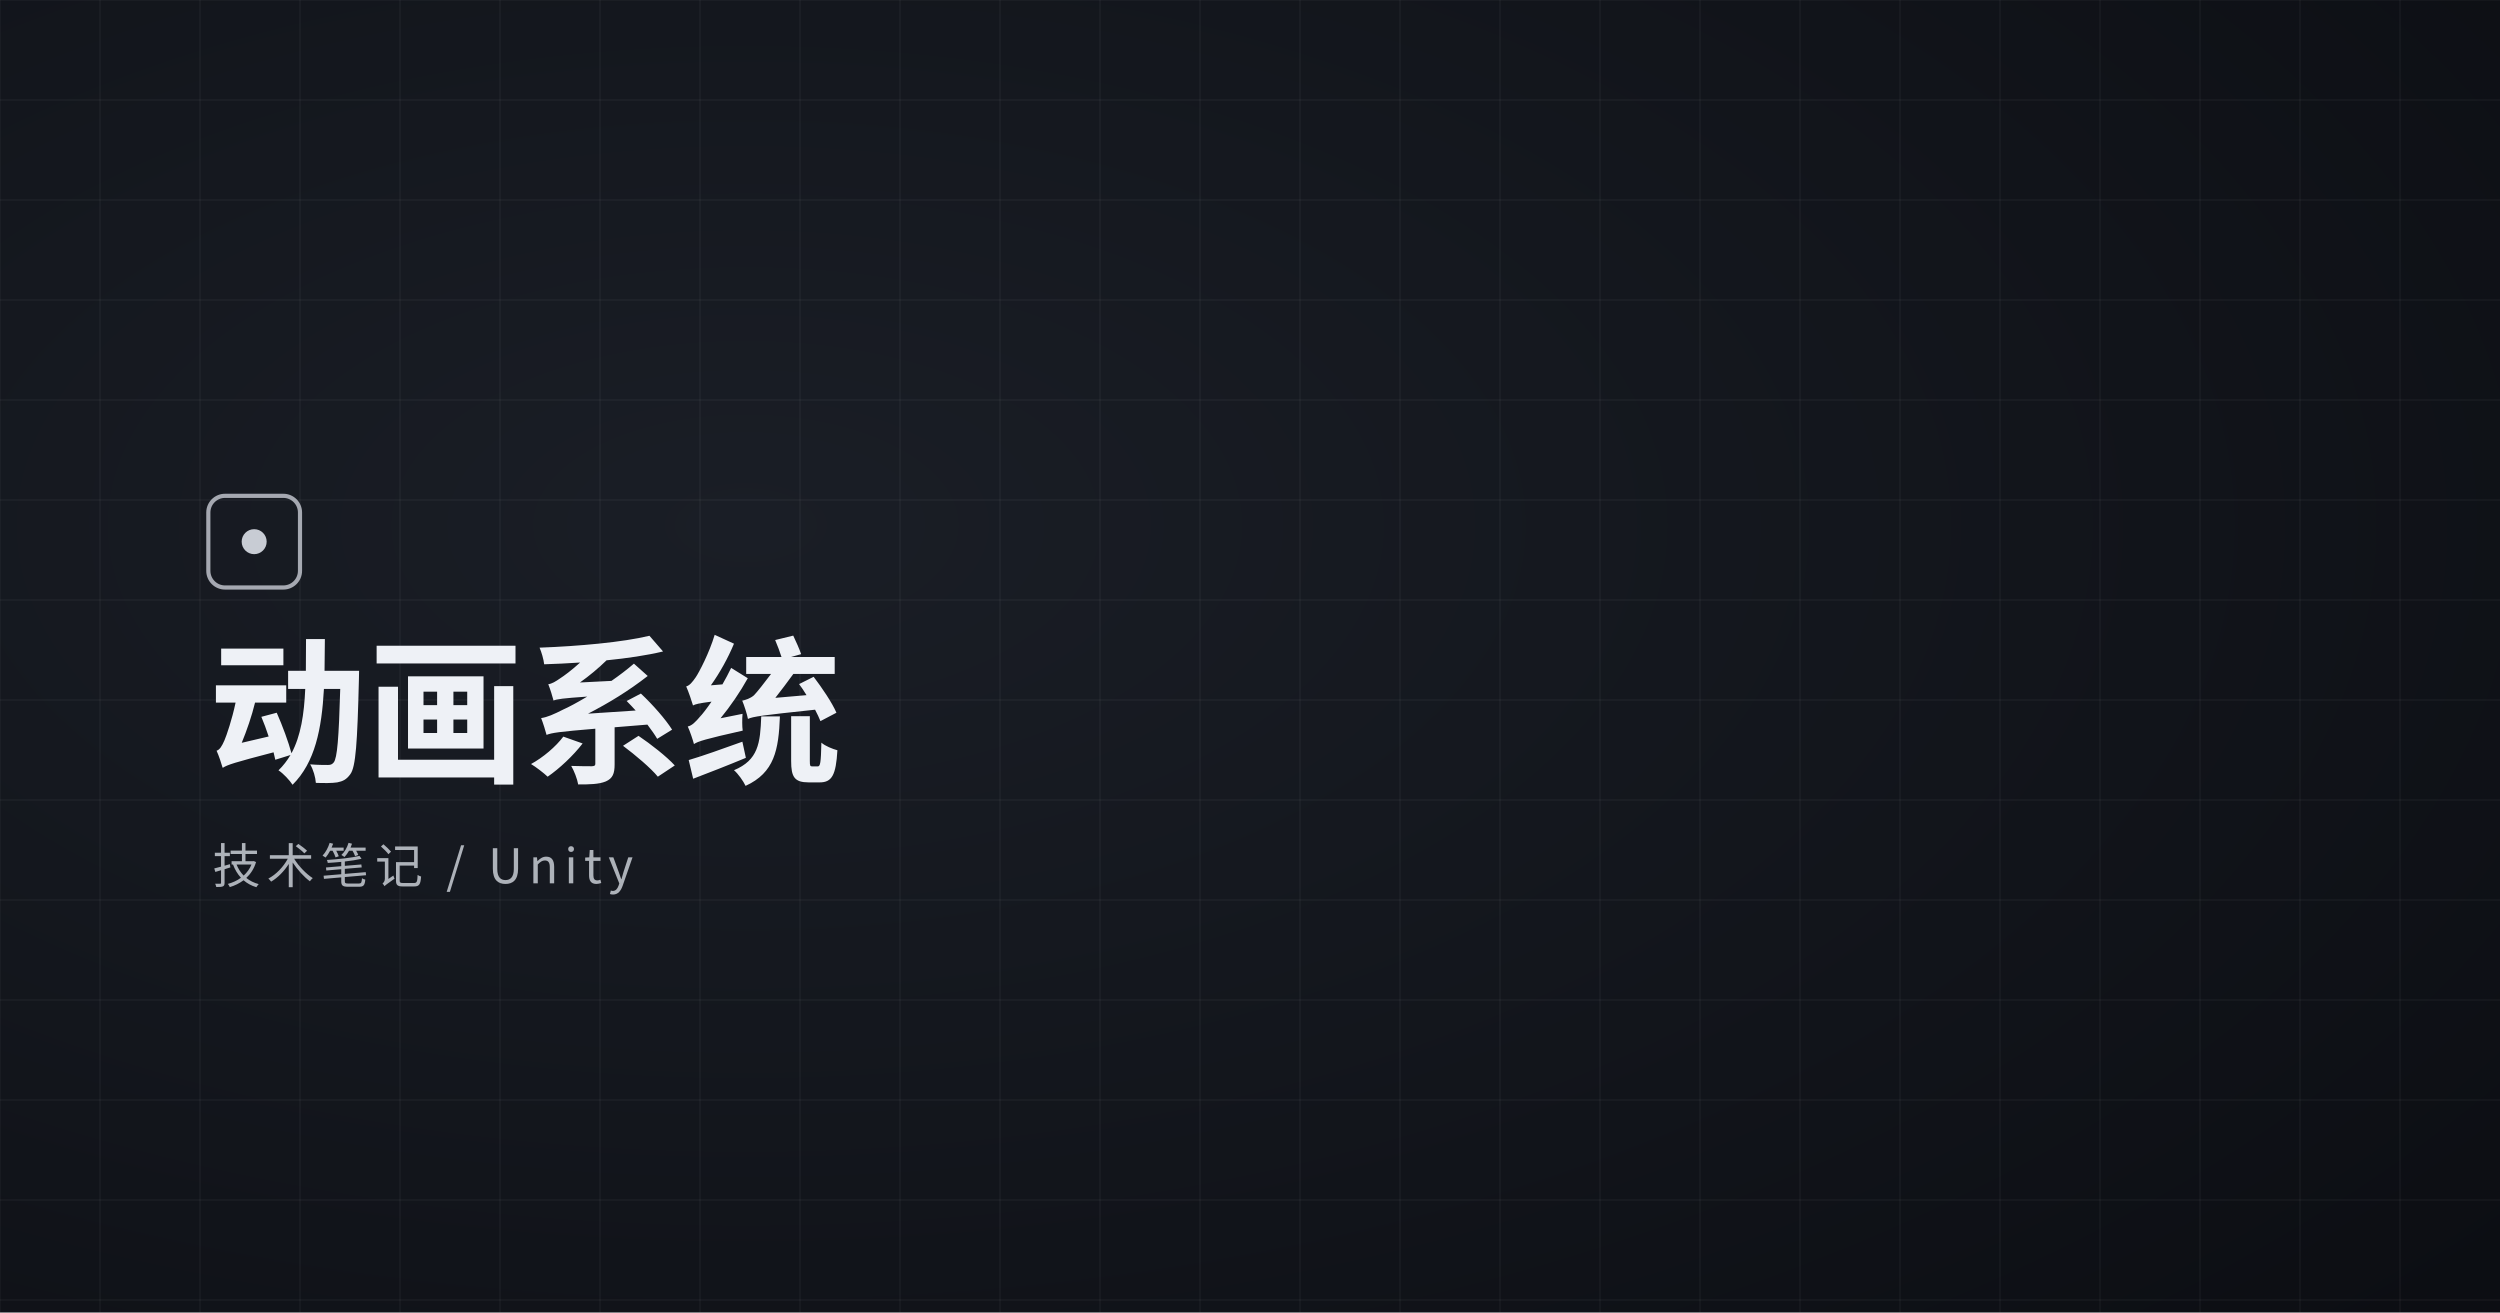
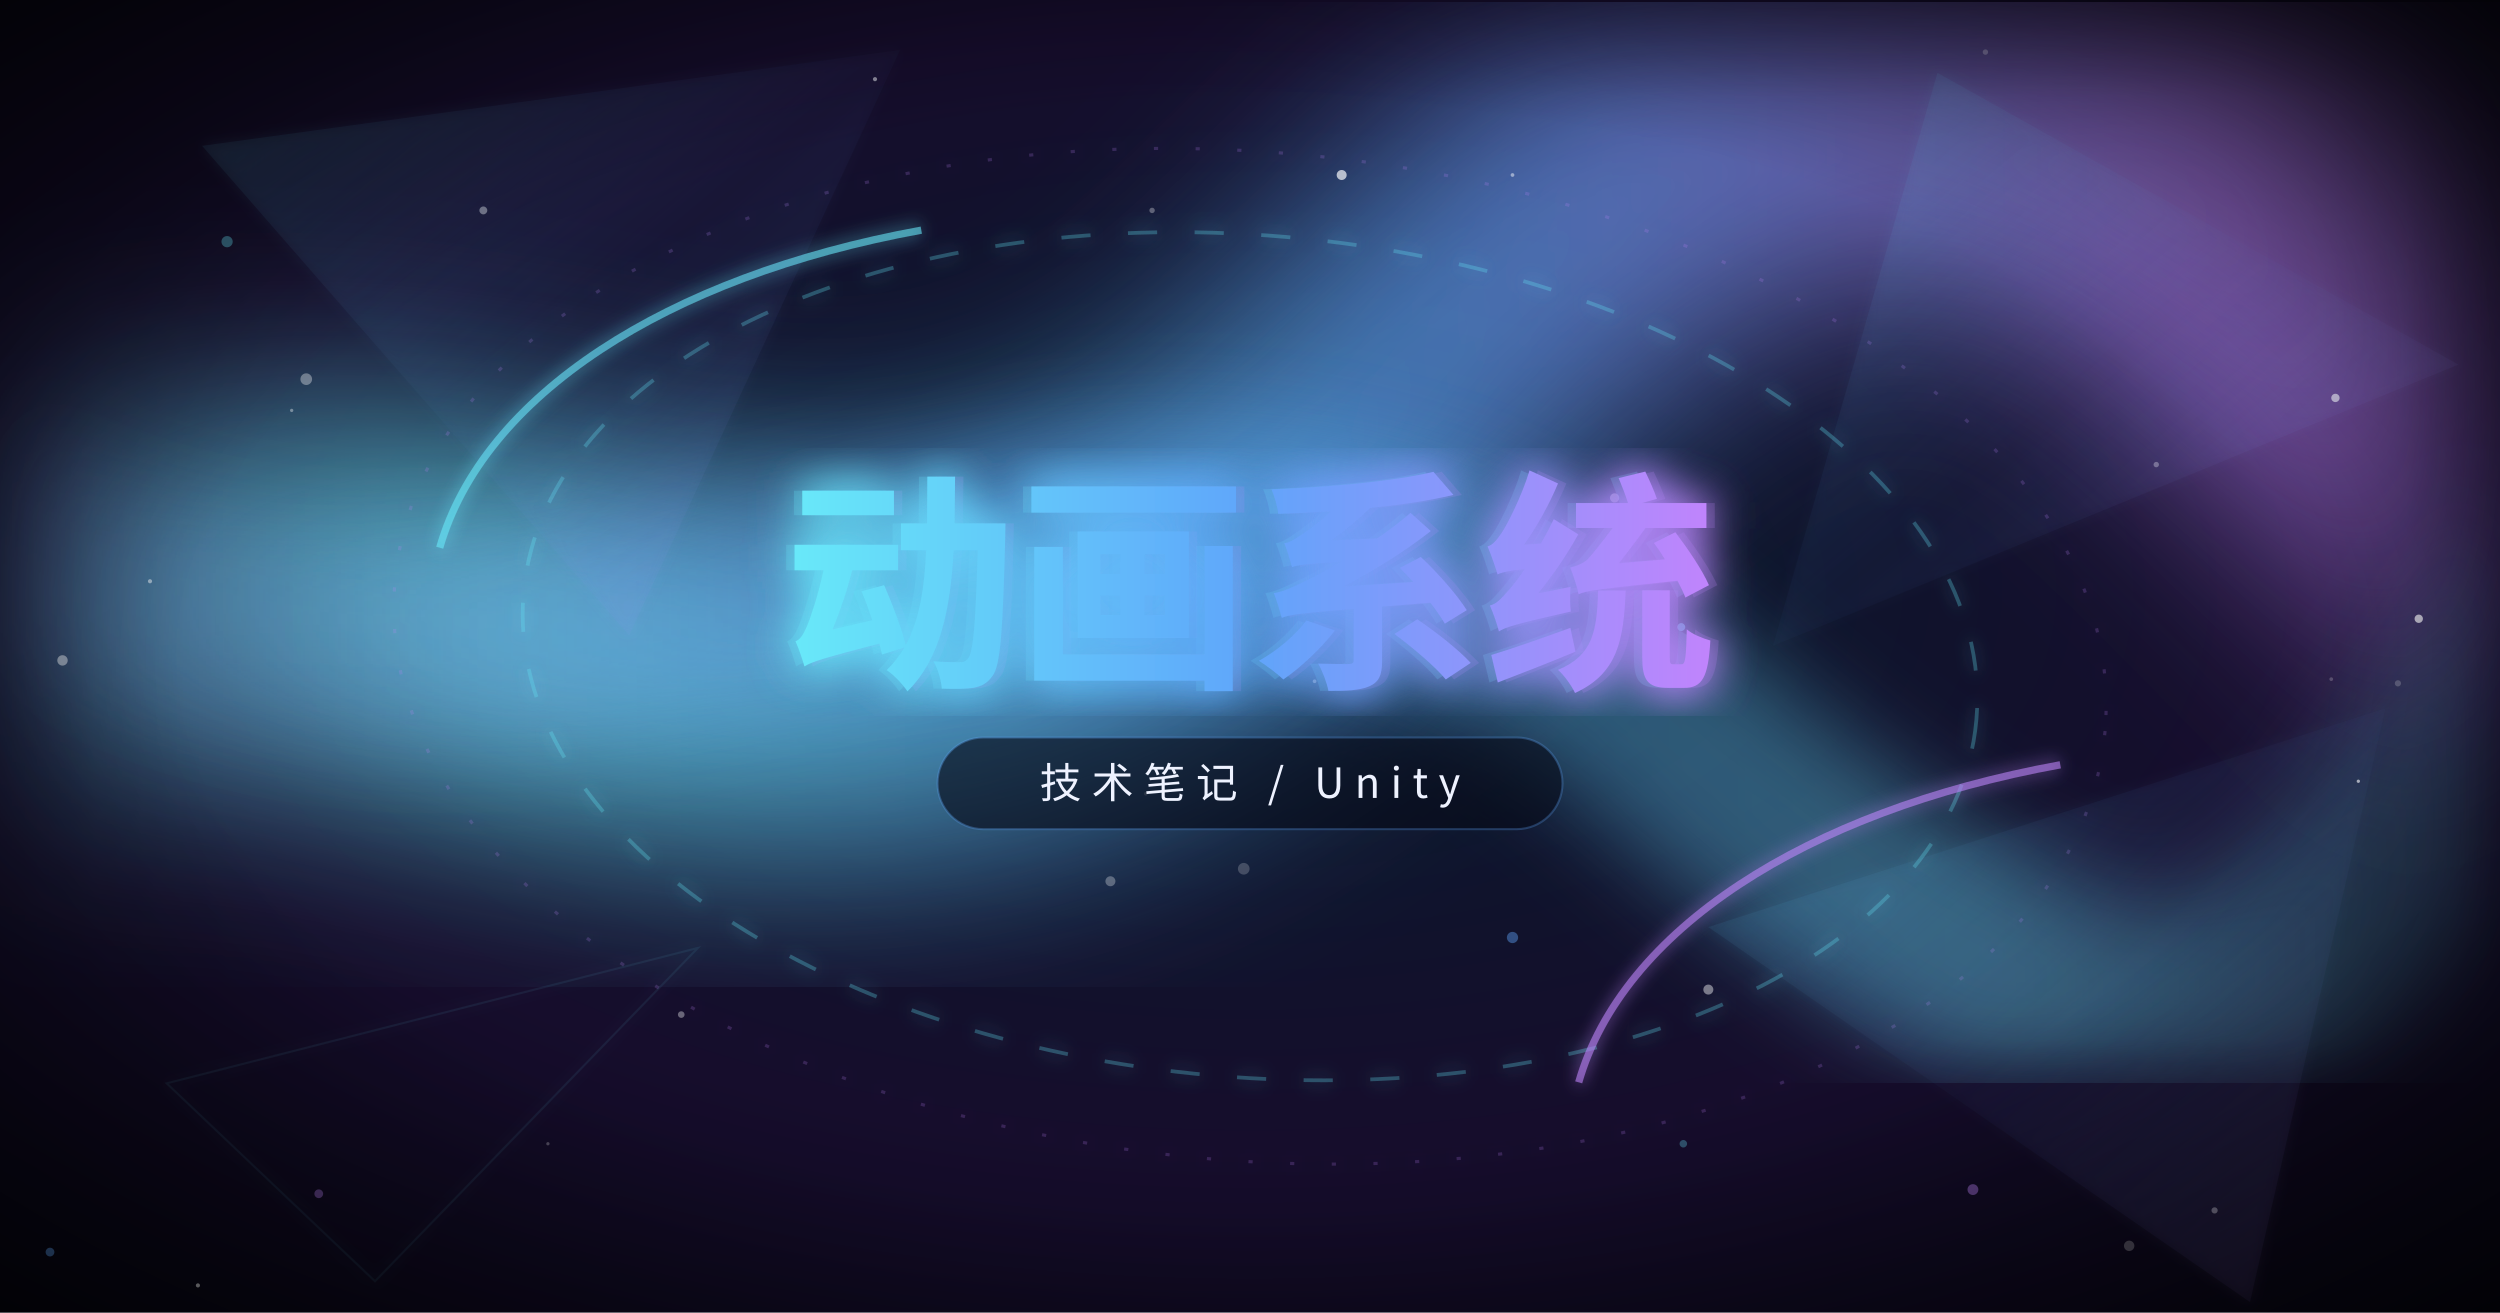
<svg xmlns="http://www.w3.org/2000/svg" width="1200" height="630" viewBox="0 0 1200 630">
  <defs>
-     <radialGradient id="bg" cx="0.3" cy="0.4" r="0.9">
-       <stop offset="0" stop-color="#1a1e26" />
-       <stop offset="1" stop-color="#0c0e13" />
+     <radialGradient id="bg" cx="50%" cy="45%" r="82%">
+       <stop stop-color="#071b2b" />
+       <stop offset=".52" stop-color="#160d2c" />
+       <stop offset="1" stop-color="#02030a" />
+     </radialGradient>
+     <linearGradient id="auroraA" x1="0" y1="0" x2="1" y2="0">
+       <stop stop-color="#67e8f9" stop-opacity="0" />
+       <stop offset=".25" stop-color="#67e8f9" stop-opacity=".82" />
+       <stop offset=".56" stop-color="#60a5fa" stop-opacity=".70" />
+       <stop offset=".82" stop-color="#c084fc" stop-opacity=".72" />
+       <stop offset="1" stop-color="#c084fc" stop-opacity="0" />
+     </linearGradient>
+     <linearGradient id="auroraB" x1="0" y1="0" x2="1" y2="0">
+       <stop stop-color="#c084fc" stop-opacity="0" />
+       <stop offset=".42" stop-color="#60a5fa" stop-opacity=".56" />
+       <stop offset=".75" stop-color="#67e8f9" stop-opacity=".58" />
+       <stop offset="1" stop-color="#67e8f9" stop-opacity="0" />
+     </linearGradient>
+     <linearGradient id="titleGradient" x1="0" y1="0" x2="1" y2="0">
+       <stop stop-color="#67e8f9" />
+       <stop offset=".5" stop-color="#60a5fa" />
+       <stop offset="1" stop-color="#c084fc" />
+     </linearGradient>
+     <linearGradient id="prismGradient" x1="0" y1="0" x2="1" y2="1">
+       <stop stop-color="#67e8f9" stop-opacity=".48" />
+       <stop offset=".5" stop-color="#60a5fa" stop-opacity=".10" />
+       <stop offset="1" stop-color="#c084fc" stop-opacity=".44" />
+     </linearGradient>
+     <linearGradient id="glassGradient" x1="0" y1="0" x2="1" y2="1">
+       <stop stop-color="#fff" stop-opacity=".13" />
+       <stop offset=".48" stop-color="#fff" stop-opacity=".035" />
+       <stop offset="1" stop-color="#60a5fa" stop-opacity=".12" />
+     </linearGradient>
+     <filter id="blur48">
+       <feGaussianBlur stdDeviation="48" />
+     </filter>
+     <filter id="blur22">
+       <feGaussianBlur stdDeviation="22" />
+     </filter>
+     <filter id="lineGlow">
+       <feGaussianBlur stdDeviation="4" result="b" />
+       <feMerge>
+         <feMergeNode in="b" />
+         <feMergeNode in="SourceGraphic" />
+       </feMerge>
+     </filter>
+     <filter id="softGlow">
+       <feGaussianBlur stdDeviation="3" result="b" />
+       <feMerge>
+         <feMergeNode in="b" />
+         <feMergeNode in="SourceGraphic" />
+       </feMerge>
+     </filter>
+     <filter id="titleGlow">
+       <feGaussianBlur stdDeviation="11" result="b1" />
+       <feGaussianBlur stdDeviation="3" result="b2" />
+       <feMerge>
+         <feMergeNode in="b1" />
+         <feMergeNode in="b2" />
+         <feMergeNode in="SourceGraphic" />
+       </feMerge>
+     </filter>
+     <radialGradient id="vignette" cx="50%" cy="50%" r="73%">
+       <stop offset=".58" stop-color="#000" stop-opacity="0" />
+       <stop offset="1" stop-color="#000" stop-opacity=".70" />
    </radialGradient>
  </defs>
  <rect width="1200" height="630" fill="url(#bg)" />
-   <line x1="0" y1="0" x2="0" y2="630" stroke="#c8ccd4" stroke-width="1" opacity="0.04" />
-   <line x1="48" y1="0" x2="48" y2="630" stroke="#c8ccd4" stroke-width="1" opacity="0.04" />
-   <line x1="96" y1="0" x2="96" y2="630" stroke="#c8ccd4" stroke-width="1" opacity="0.04" />
-   <line x1="144" y1="0" x2="144" y2="630" stroke="#c8ccd4" stroke-width="1" opacity="0.04" />
-   <line x1="192" y1="0" x2="192" y2="630" stroke="#c8ccd4" stroke-width="1" opacity="0.04" />
-   <line x1="240" y1="0" x2="240" y2="630" stroke="#c8ccd4" stroke-width="1" opacity="0.04" />
-   <line x1="288" y1="0" x2="288" y2="630" stroke="#c8ccd4" stroke-width="1" opacity="0.04" />
-   <line x1="336" y1="0" x2="336" y2="630" stroke="#c8ccd4" stroke-width="1" opacity="0.04" />
-   <line x1="384" y1="0" x2="384" y2="630" stroke="#c8ccd4" stroke-width="1" opacity="0.04" />
-   <line x1="432" y1="0" x2="432" y2="630" stroke="#c8ccd4" stroke-width="1" opacity="0.04" />
-   <line x1="480" y1="0" x2="480" y2="630" stroke="#c8ccd4" stroke-width="1" opacity="0.04" />
-   <line x1="528" y1="0" x2="528" y2="630" stroke="#c8ccd4" stroke-width="1" opacity="0.04" />
-   <line x1="576" y1="0" x2="576" y2="630" stroke="#c8ccd4" stroke-width="1" opacity="0.04" />
-   <line x1="624" y1="0" x2="624" y2="630" stroke="#c8ccd4" stroke-width="1" opacity="0.04" />
-   <line x1="672" y1="0" x2="672" y2="630" stroke="#c8ccd4" stroke-width="1" opacity="0.04" />
-   <line x1="720" y1="0" x2="720" y2="630" stroke="#c8ccd4" stroke-width="1" opacity="0.04" />
-   <line x1="768" y1="0" x2="768" y2="630" stroke="#c8ccd4" stroke-width="1" opacity="0.04" />
-   <line x1="816" y1="0" x2="816" y2="630" stroke="#c8ccd4" stroke-width="1" opacity="0.04" />
-   <line x1="864" y1="0" x2="864" y2="630" stroke="#c8ccd4" stroke-width="1" opacity="0.04" />
-   <line x1="912" y1="0" x2="912" y2="630" stroke="#c8ccd4" stroke-width="1" opacity="0.04" />
-   <line x1="960" y1="0" x2="960" y2="630" stroke="#c8ccd4" stroke-width="1" opacity="0.04" />
-   <line x1="1008" y1="0" x2="1008" y2="630" stroke="#c8ccd4" stroke-width="1" opacity="0.04" />
-   <line x1="1056" y1="0" x2="1056" y2="630" stroke="#c8ccd4" stroke-width="1" opacity="0.04" />
-   <line x1="1104" y1="0" x2="1104" y2="630" stroke="#c8ccd4" stroke-width="1" opacity="0.04" />
-   <line x1="1152" y1="0" x2="1152" y2="630" stroke="#c8ccd4" stroke-width="1" opacity="0.04" />
-   <line x1="0" y1="0" x2="1200" y2="0" stroke="#c8ccd4" stroke-width="1" opacity="0.04" />
-   <line x1="0" y1="48" x2="1200" y2="48" stroke="#c8ccd4" stroke-width="1" opacity="0.04" />
-   <line x1="0" y1="96" x2="1200" y2="96" stroke="#c8ccd4" stroke-width="1" opacity="0.04" />
-   <line x1="0" y1="144" x2="1200" y2="144" stroke="#c8ccd4" stroke-width="1" opacity="0.04" />
-   <line x1="0" y1="192" x2="1200" y2="192" stroke="#c8ccd4" stroke-width="1" opacity="0.04" />
-   <line x1="0" y1="240" x2="1200" y2="240" stroke="#c8ccd4" stroke-width="1" opacity="0.04" />
-   <line x1="0" y1="288" x2="1200" y2="288" stroke="#c8ccd4" stroke-width="1" opacity="0.04" />
-   <line x1="0" y1="336" x2="1200" y2="336" stroke="#c8ccd4" stroke-width="1" opacity="0.04" />
-   <line x1="0" y1="384" x2="1200" y2="384" stroke="#c8ccd4" stroke-width="1" opacity="0.04" />
-   <line x1="0" y1="432" x2="1200" y2="432" stroke="#c8ccd4" stroke-width="1" opacity="0.04" />
-   <line x1="0" y1="480" x2="1200" y2="480" stroke="#c8ccd4" stroke-width="1" opacity="0.04" />
-   <line x1="0" y1="528" x2="1200" y2="528" stroke="#c8ccd4" stroke-width="1" opacity="0.04" />
-   <line x1="0" y1="576" x2="1200" y2="576" stroke="#c8ccd4" stroke-width="1" opacity="0.04" />
-   <line x1="0" y1="624" x2="1200" y2="624" stroke="#c8ccd4" stroke-width="1" opacity="0.04" />
-   <rect x="100" y="238" width="44" height="44" rx="8" fill="none" stroke="#c8ccd4" stroke-width="2" opacity="0.8" />
-   <circle cx="122" cy="260" r="6" fill="#c8ccd4" />
-   <text x="100" y="370" font-family="'PingFang SC','Microsoft YaHei','Noto Sans CJK SC',sans-serif" font-size="76" font-weight="700" fill="#eef1f6">动画系统</text>
-   <text x="102" y="424" font-family="'PingFang SC','Microsoft YaHei','Noto Sans CJK SC',sans-serif" font-size="23" fill="#c8ccd4" opacity="0.85" letter-spacing="3">技术笔记 / Unity</text>
+   <path d="M-160 434 C100 70 360 520 660 199 S1060 90 1360 434" fill="none" stroke="url(#auroraA)" stroke-width="172" filter="url(#blur48)" opacity=".94" />
+   <path d="M-100 177 C220 500 500 90 800 351 S1110 465 1320 140" fill="none" stroke="url(#auroraB)" stroke-width="105" filter="url(#blur22)" opacity=".64" />
+   <circle cx="109" cy="116" r="2.7" fill="#67e8f9" opacity="0.39" />
+   <circle cx="953" cy="25" r="1.3" fill="#ffffff" opacity="0.26" />
+   <circle cx="553" cy="101" r="1.3" fill="#ffffff" opacity="0.31" />
+   <circle cx="775" cy="239" r="2.2" fill="#ffffff" opacity="0.42" />
+   <circle cx="631" cy="327" r="0.9" fill="#ffffff" opacity="0.39" />
+   <circle cx="153" cy="573" r="2.1" fill="#c084fc" opacity="0.38" />
+   <circle cx="820" cy="475" r="2.4" fill="#ffffff" opacity="0.43" />
+   <circle cx="1151" cy="328" r="1.5" fill="#ffffff" opacity="0.21" />
+   <circle cx="550" cy="381" r="0.9" fill="#ffffff" opacity="0.30" />
+   <circle cx="72" cy="279" r="1.0" fill="#ffffff" opacity="0.45" />
+   <circle cx="726" cy="450" r="2.7" fill="#60a5fa" opacity="0.42" />
+   <circle cx="30" cy="317" r="2.5" fill="#ffffff" opacity="0.43" />
+   <circle cx="1161" cy="297" r="2.0" fill="#ffffff" opacity="0.65" />
+   <circle cx="726" cy="84" r="0.9" fill="#ffffff" opacity="0.47" />
+   <circle cx="1022" cy="598" r="2.5" fill="#ffffff" opacity="0.26" />
+   <circle cx="808" cy="549" r="1.8" fill="#67e8f9" opacity="0.30" />
+   <circle cx="95" cy="617" r="1.0" fill="#ffffff" opacity="0.67" />
+   <circle cx="232" cy="101" r="1.9" fill="#ffffff" opacity="0.42" />
+   <circle cx="597" cy="417" r="2.8" fill="#ffffff" opacity="0.20" />
+   <circle cx="1121" cy="191" r="2.0" fill="#ffffff" opacity="0.67" />
+   <circle cx="947" cy="571" r="2.6" fill="#c084fc" opacity="0.42" />
+   <circle cx="644" cy="84" r="2.4" fill="#ffffff" opacity="0.67" />
+   <circle cx="263" cy="549" r="0.8" fill="#ffffff" opacity="0.25" />
+   <circle cx="1063" cy="581" r="1.5" fill="#ffffff" opacity="0.42" />
+   <circle cx="1035" cy="223" r="1.3" fill="#ffffff" opacity="0.32" />
+   <circle cx="24" cy="601" r="2.1" fill="#60a5fa" opacity="0.62" />
+   <circle cx="1119" cy="326" r="0.9" fill="#ffffff" opacity="0.21" />
+   <circle cx="140" cy="197" r="0.8" fill="#ffffff" opacity="0.37" />
+   <circle cx="1132" cy="375" r="0.8" fill="#ffffff" opacity="0.66" />
+   <circle cx="420" cy="38" r="1.0" fill="#ffffff" opacity="0.52" />
+   <circle cx="807" cy="301" r="1.9" fill="#67e8f9" opacity="0.56" />
+   <circle cx="327" cy="487" r="1.6" fill="#ffffff" opacity="0.36" />
+   <circle cx="147" cy="182" r="2.8" fill="#ffffff" opacity="0.35" />
+   <circle cx="533" cy="423" r="2.4" fill="#ffffff" opacity="0.29" />
+   <g transform="translate(600 315) rotate(5)" fill="none" filter="url(#lineGlow)">
+     <ellipse rx="350" ry="202" stroke="#67e8f9" stroke-opacity=".28" stroke-width="1.8" stroke-dasharray="14 18" />
+     <ellipse rx="412" ry="242" stroke="#c084fc" stroke-opacity=".20" stroke-width="1.5" stroke-dasharray="2 18" />
+     <path d="M-392 -18 A395 218 0 0 1 -175 -190" stroke="#67e8f9" stroke-width="3.5" opacity=".58" />
+     <path d="M175 190 A395 218 0 0 1 392 18" stroke="#c084fc" stroke-width="3.5" opacity=".58" />
+   </g>
+   <g opacity=".24" filter="url(#softGlow)">
+     <polygon points="97,70 432,24 302,305" fill="url(#prismGradient)" />
+     <polygon points="930,35 1180,175 851,310" fill="url(#prismGradient)" />
+     <polygon points="820,445 1145,340 1080,625" fill="url(#prismGradient)" />
+     <path d="M80 520 L335 455 L180 615 Z" fill="none" stroke="#67e8f9" stroke-opacity=".32" />
+   </g>
+   <text x="596" y="322" font-family="'PingFang SC','Microsoft YaHei','Noto Sans CJK SC',sans-serif" font-size="112" font-weight="900" fill="#67e8f9" opacity=".22" text-anchor="middle">动画系统</text>
+   <text x="604" y="322" font-family="'PingFang SC','Microsoft YaHei','Noto Sans CJK SC',sans-serif" font-size="112" font-weight="900" fill="#c084fc" opacity=".20" text-anchor="middle">动画系统</text>
+   <text x="600" y="322" font-family="'PingFang SC','Microsoft YaHei','Noto Sans CJK SC',sans-serif" font-size="112" font-weight="900" fill="url(#titleGradient)" text-anchor="middle" filter="url(#titleGlow)">动画系统</text>
+   <rect x="450" y="354" width="300" height="44" rx="22" fill="#070a18" opacity=".64" stroke="#60a5fa" stroke-opacity=".42" />
+   <text x="600" y="383" font-family="'PingFang SC','Microsoft YaHei','Noto Sans CJK SC',sans-serif" font-size="20" fill="#eef2ff" text-anchor="middle" letter-spacing="5">技术笔记 / Unity</text>
+   <rect width="1200" height="630" fill="url(#vignette)" pointer-events="none" />
</svg>
